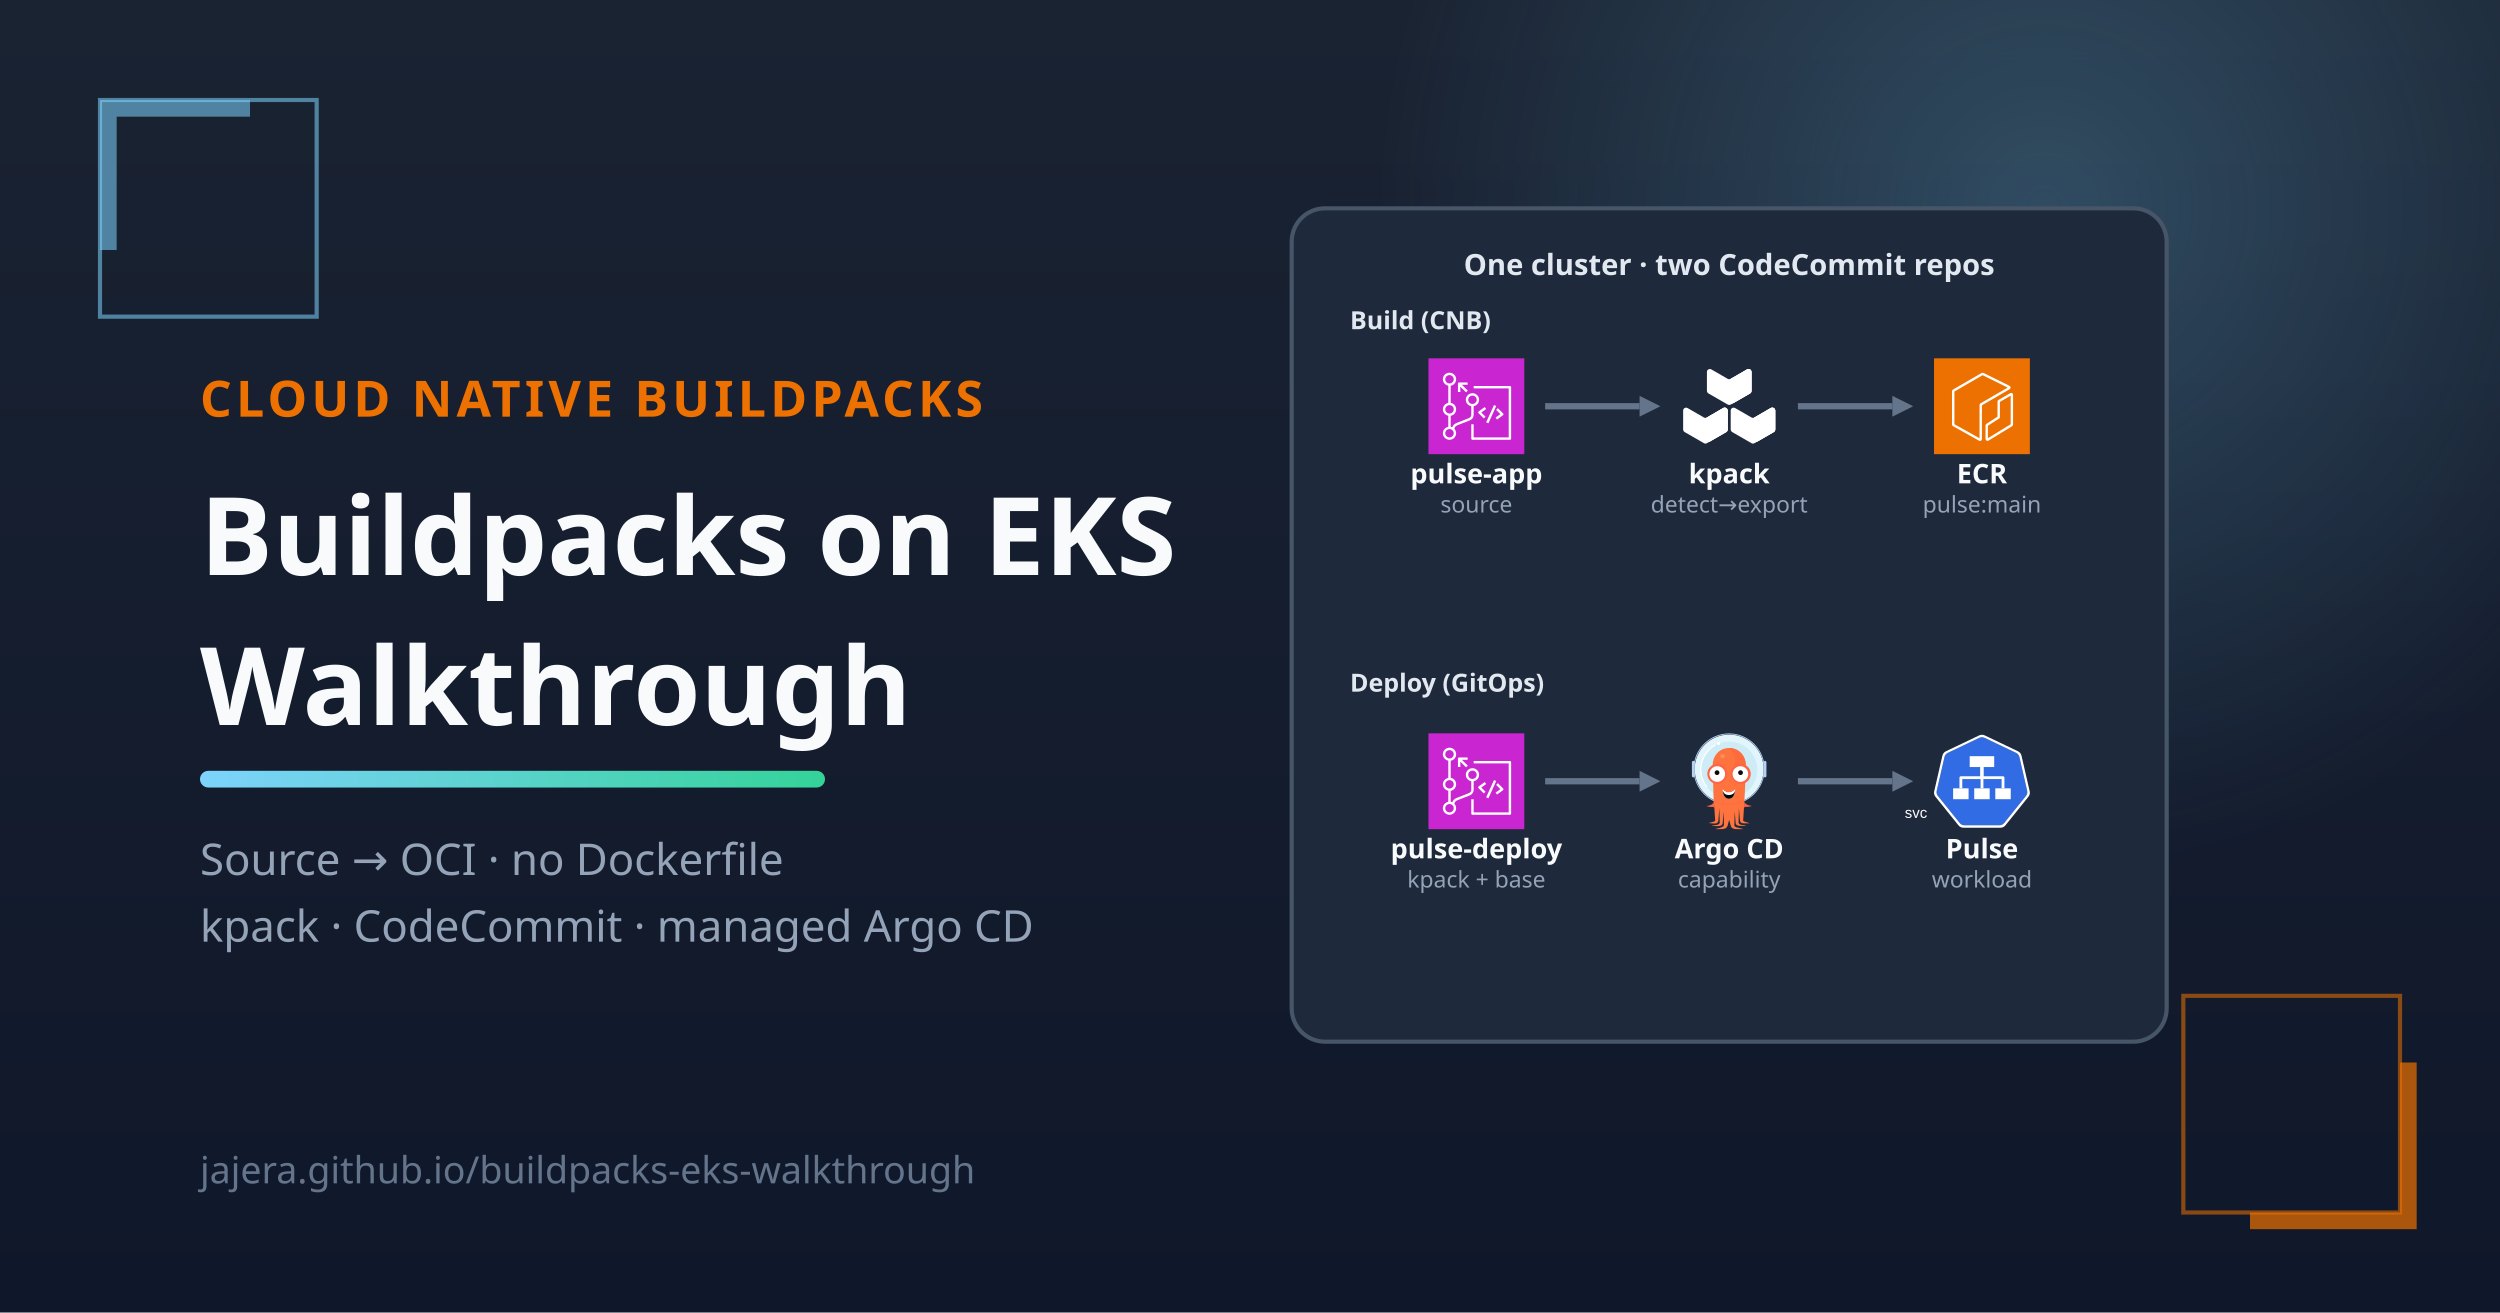
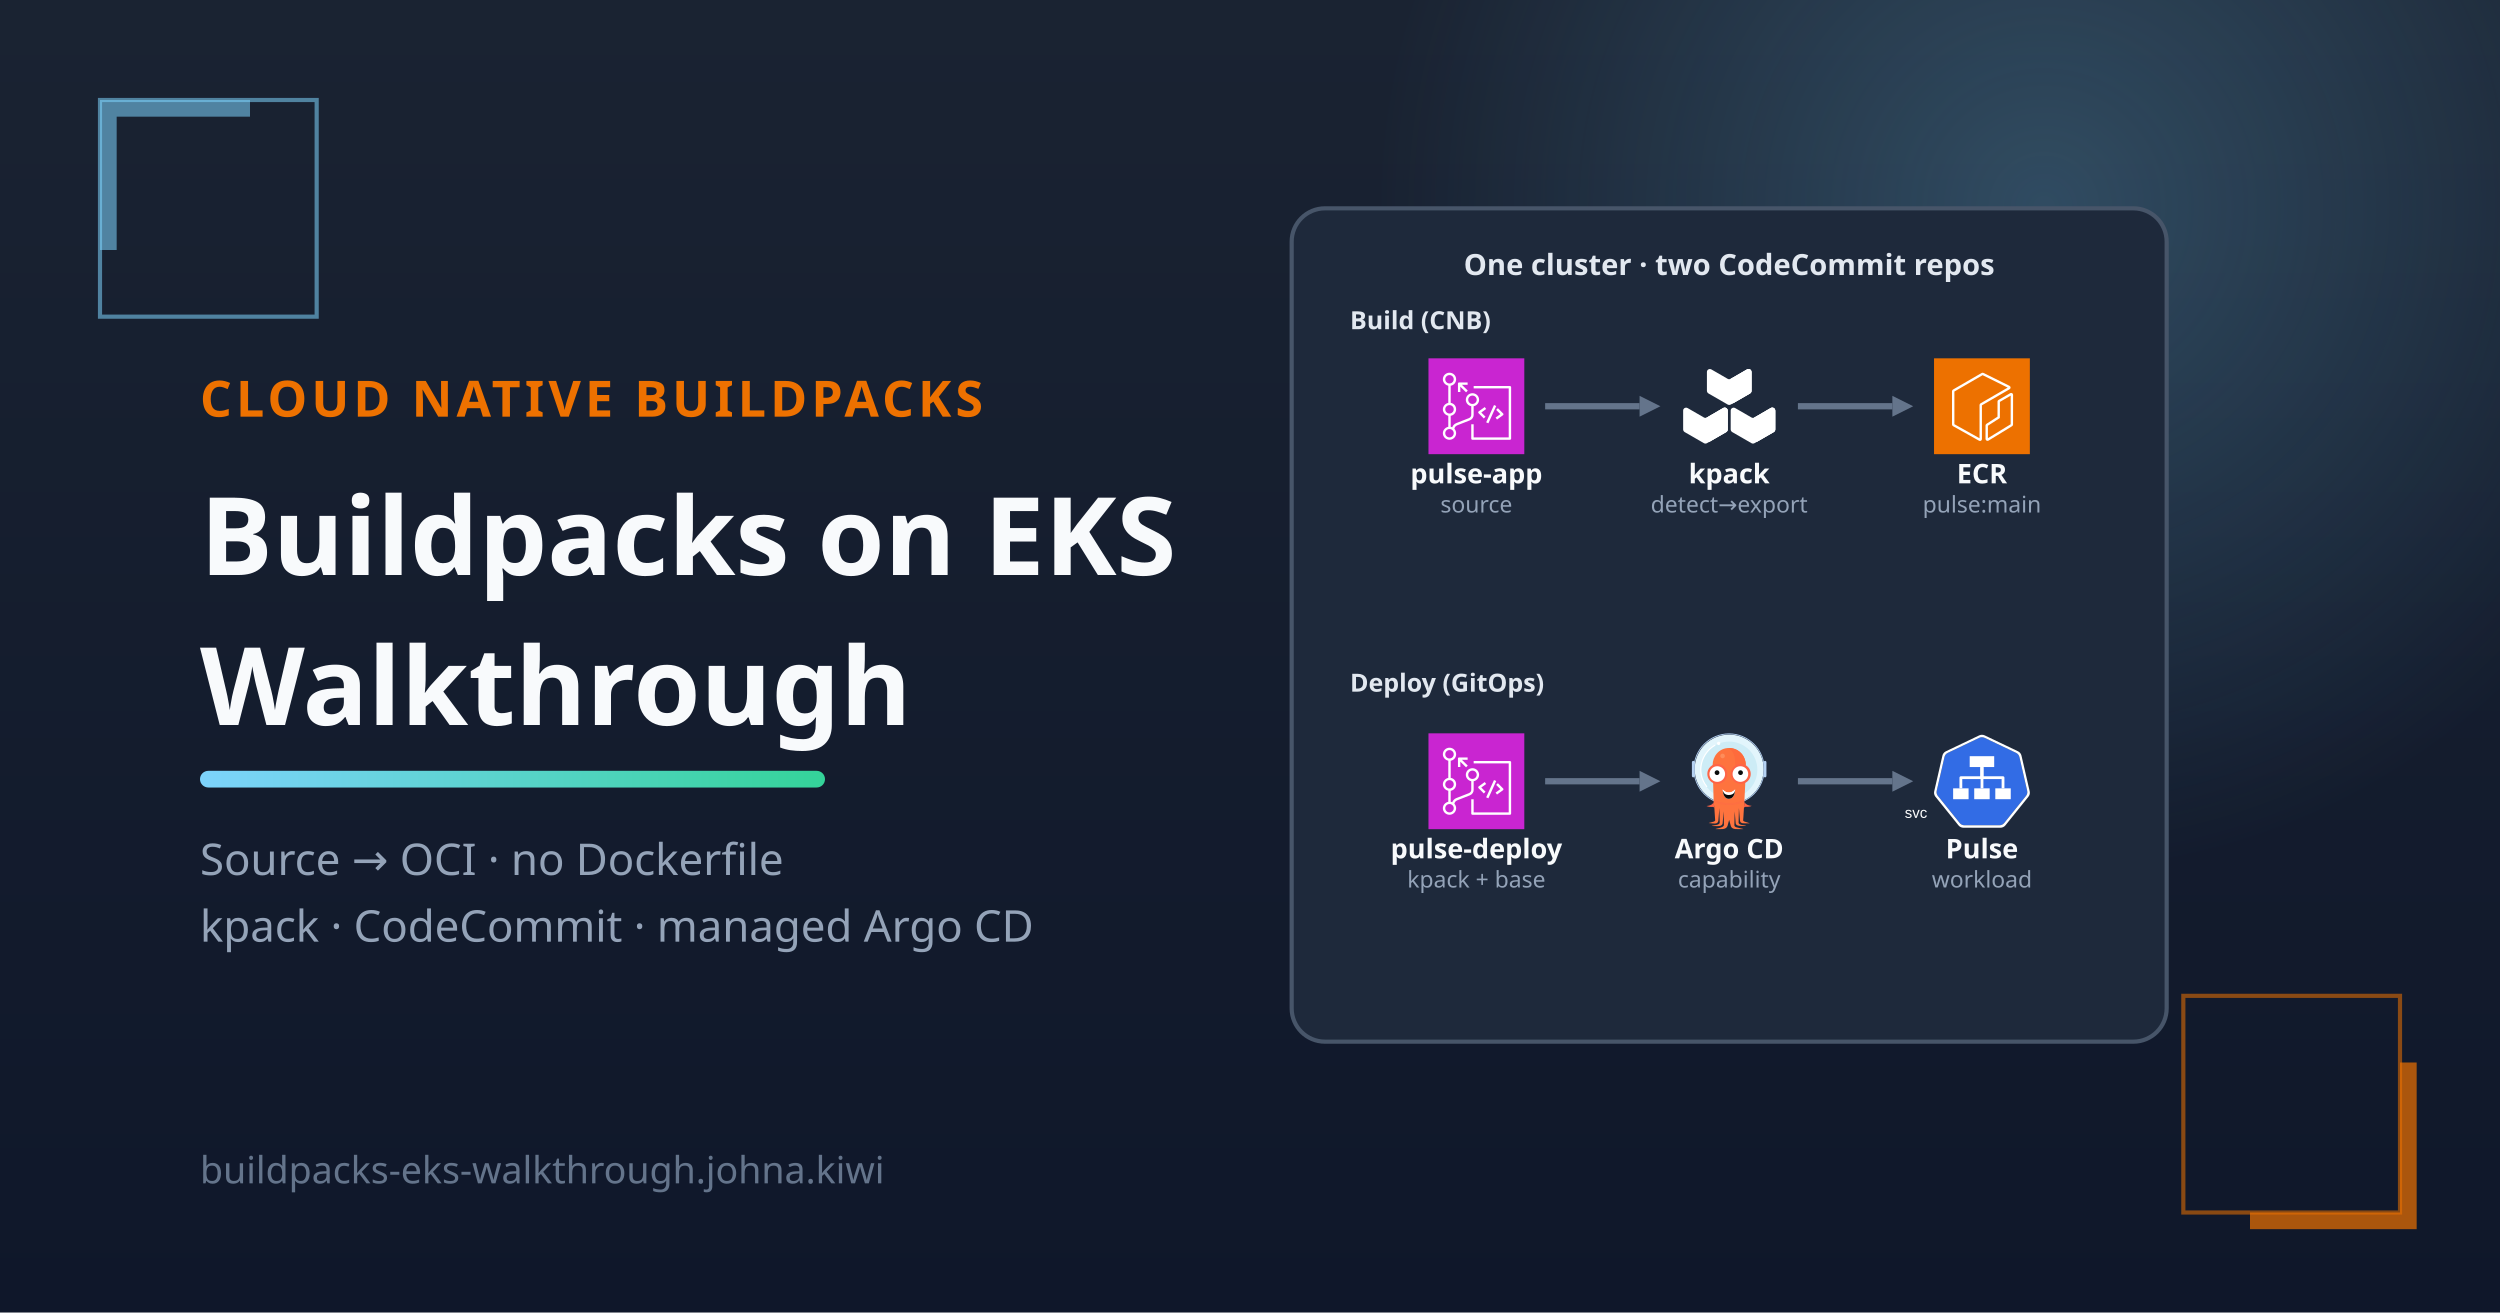
<svg xmlns="http://www.w3.org/2000/svg" width="1200" height="630" viewBox="0 0 1200 630" fill="none">
  <defs>
    <linearGradient id="bg" x1="600" y1="0" x2="600" y2="630" gradientUnits="userSpaceOnUse">
      <stop stop-color="#1a2332" />
      <stop offset="1" stop-color="#0f172a" />
    </linearGradient>
    <linearGradient id="accent" x1="96" y1="370" x2="396" y2="370" gradientUnits="userSpaceOnUse">
      <stop stop-color="#7dd3fc" />
      <stop offset="1" stop-color="#34d399" />
    </linearGradient>
    <radialGradient id="glow" cx="0" cy="0" r="1" gradientUnits="userSpaceOnUse" gradientTransform="translate(980 100) rotate(90) scale(320)">
      <stop stop-color="#7dd3fc" stop-opacity="0.24" />
      <stop offset="1" stop-color="#7dd3fc" stop-opacity="0" />
    </radialGradient>
  </defs>
  <rect width="1200" height="630" fill="url(#bg)" />
  <rect width="1200" height="630" fill="url(#glow)" />
  <path d="M48 48h72v8H56v64H48V48z" fill="#7dd3fc" fill-opacity="0.55" />
  <path d="M1080 582h72v-72h8v80h-80z" fill="#ED7100" fill-opacity="0.7" />
  <rect x="48" y="48" width="104" height="104" stroke="#7dd3fc" stroke-width="2" fill="none" opacity="0.55" />
  <rect x="1048" y="478" width="104" height="104" stroke="#ED7100" stroke-width="2" fill="none" opacity="0.55" />
  <text x="96" y="200" fill="#ED7100" font-family="sans-serif" font-size="24" font-weight="700" letter-spacing="2">CLOUD NATIVE BUILDPACKS</text>
  <text x="96" y="276" fill="#f8fafc" font-family="sans-serif" font-size="52" font-weight="700">Buildpacks on EKS</text>
  <text x="96" y="348" fill="#f8fafc" font-family="sans-serif" font-size="52" font-weight="700">Walkthrough</text>
  <rect x="96" y="370" width="300" height="8" rx="4" fill="url(#accent)" />
  <text x="96" y="420" fill="#94a3b8" font-family="sans-serif" font-size="21" font-weight="500">Source → OCI · no Dockerfile</text>
  <text x="96" y="452" fill="#94a3b8" font-family="sans-serif" font-size="21" font-weight="500">kpack · CodeCommit · managed Argo CD</text>
-   <text x="96" y="568" fill="#64748b" font-family="sans-serif" font-size="18">jajera.github.io/buildpacks-eks-walkthrough</text>
+   <text x="96" y="568" fill="#64748b" font-family="sans-serif" font-size="18">buildpacks-eks-walkthrough.johna.kiwi</text>
  <g transform="translate(620 100)">
    <rect x="0" y="0" width="420" height="400" rx="16" fill="#1e293b" stroke="#475569" stroke-width="2" />
    <text x="210" y="32" text-anchor="middle" fill="#e2e8f0" font-family="sans-serif" font-size="14" font-weight="600">One cluster · two CodeCommit repos</text>
    <text x="28" y="58" fill="#e2e8f0" font-family="sans-serif" font-size="12" font-weight="600">Build (CNB)</text>
    <g transform="translate(65.66667 72) scale(0.575)">
      <g id="og-codecommit-dark-0-Icon-Architecture/64/Arch_AWS-CodeCommit_64" stroke="none" stroke-width="1" fill="none" fill-rule="evenodd">
        <g id="og-codecommit-dark-0-Icon-Architecture-BG/64/Developer-Tools" fill="#C925D1">
          <rect id="og-codecommit-dark-0-Rectangle" x="0" y="0" width="80" height="80" />
        </g>
        <path d="M26.628,28.105 L24.611,28.105 L24.611,21.123 C24.611,20.565 24.971,20.133 25.537,20.133 L32.681,20.126 L32.681,22.12 L27.95,22.12 L32.812,26.939 L31.367,28.373 L26.561,23.645 L26.628,28.105 Z M54.699,38.972 L56.567,39.799 L50.026,54.245 L48.158,53.418 L54.699,38.972 Z M56.009,49.465 L60.012,46.575 L56.486,43.04 L57.944,41.618 L62.303,45.991 C62.512,46.2 62.619,46.489 62.594,46.783 C62.571,47.076 62.418,47.345 62.177,47.518 L57.215,51.098 L56.009,49.465 Z M46.966,40.663 L48.171,42.296 L44.11,45.228 L47.648,48.764 L46.194,50.188 L41.82,45.815 C41.61,45.606 41.502,45.317 41.527,45.023 C41.55,44.729 41.702,44.461 41.944,44.287 L46.966,40.663 Z M69,24.13 L69,66.988 C69,67.547 68.542,68 67.976,68 L36.717,68 C36.444,68 36.185,67.893 35.993,67.703 C35.802,67.513 35.708,67.271 35.708,67.003 L35.708,55.034 L37.726,55.034 L37.726,66.005 L66.982,66.005 L66.982,25.113 L37.726,25.113 L37.726,23.118 L67.976,23.118 C68.542,23.118 69,23.571 69,24.13 L69,24.13 Z M33.182,34.588 C33.182,32.661 34.767,31.093 36.717,31.093 C38.667,31.093 40.252,32.661 40.252,34.588 C40.252,36.515 38.667,38.083 36.717,38.083 C34.767,38.083 33.182,36.515 33.182,34.588 L33.182,34.588 Z M17.549,66.009 C15.599,66.009 14.014,64.441 14.014,62.514 C14.014,60.587 15.599,59.02 17.549,59.02 C19.499,59.02 21.084,60.587 21.084,62.514 C21.084,64.441 19.499,66.009 17.549,66.009 L17.549,66.009 Z M14.014,42.567 C14.014,40.64 15.599,39.072 17.549,39.072 C19.531,39.072 21.084,40.607 21.084,42.567 C21.084,44.494 19.499,46.062 17.549,46.062 C15.599,46.062 14.014,44.494 14.014,42.567 L14.014,42.567 Z M14.018,17.486 C14.018,15.561 15.602,13.995 17.549,13.995 C19.496,13.995 21.08,15.561 21.08,17.486 C21.08,19.41 19.496,20.976 17.549,20.976 C15.602,20.976 14.018,19.41 14.018,17.486 L14.018,17.486 Z M37.726,47.248 L37.726,39.972 C40.295,39.495 42.261,37.264 42.261,34.588 C42.261,31.566 39.774,29.106 36.717,29.106 C33.66,29.106 31.172,31.566 31.172,34.588 C31.172,37.264 33.138,39.495 35.708,39.972 L35.708,47.248 C35.708,48.411 34.922,49.466 33.728,49.934 L23.277,54.035 C21.604,54.691 20.374,55.982 19.843,57.53 C19.41,57.335 19.042,57.194 18.558,57.114 L18.558,47.968 C21.181,47.535 23.093,45.281 23.093,42.567 C23.093,39.803 21.215,37.595 18.558,37.174 L18.558,22.889 C21.184,22.458 23.097,20.201 23.097,17.486 C23.097,14.461 20.609,12 17.549,12 C14.489,12 12,14.461 12,17.486 C12,20.126 14.022,22.336 16.54,22.855 L16.54,37.202 C14.025,37.72 12.004,39.929 12.004,42.567 C12.004,45.205 14.025,47.413 16.54,47.932 L16.54,57.149 C14.025,57.668 12.004,59.876 12.004,62.514 C12.004,65.536 14.492,67.996 17.549,67.996 C20.605,67.996 23.093,65.536 23.093,62.514 C23.093,61.091 22.536,59.797 21.635,58.821 C21.802,57.55 22.701,56.437 24.032,55.916 L34.482,51.815 C36.462,51.039 37.726,49.246 37.726,47.248 L37.726,47.248 Z" id="og-codecommit-dark-0-AWS-CodeCommit_Icon_64_Squid" fill="#FFFFFF" />
      </g>
    </g>
    <text x="88.667" y="132" text-anchor="middle" fill="#f8fafc" font-family="sans-serif" font-size="13" font-weight="600">pulse-app</text>
    <text x="88.667" y="146" text-anchor="middle" fill="#94a3b8" font-family="sans-serif" font-size="11">source</text>
    <line x1="121.667" y1="95" x2="167" y2="95" stroke="#64748b" stroke-width="3" />
    <polygon points="167,90 177,95 167,100" fill="#64748b" />
    <g transform="translate(187.0853 72.44497) scale(0.1065802)">
      <defs>
        <clipPath id="og-buildpacks-dark-1-clip-path">
          <path d="M322.25 273.623v84.987a13.423 13.423 0 0 0 13.383 13.383 15.23 15.23 0 0 0 6.692-1.673l73.61-42.493a13.495 13.495 0 0 0 6.692-11.71V231.13a13.423 13.423 0 0 0-13.384-13.383 15.23 15.23 0 0 0-6.692 1.673l-73.61 42.827a13.363 13.363 0 0 0-6.692 11.376z" class="og-buildpacks-dark-1-cls-1" />
        </clipPath>
        <clipPath id="og-buildpacks-dark-1-clip-path-2">
          <path d="M295.482 45.767l-73.61 42.493a13.495 13.495 0 0 0-6.692 11.71v84.987a13.423 13.423 0 0 0 13.384 13.383 15.23 15.23 0 0 0 6.691-1.673l73.61-42.493a13.495 13.495 0 0 0 6.692-11.71V57.143a13.423 13.423 0 0 0-13.383-13.384 12.064 12.064 0 0 0-6.692 2.008z" class="og-buildpacks-dark-1-cls-1" />
        </clipPath>
        <clipPath id="og-buildpacks-dark-1-clip-path-3">
          <path d="M108.11 273.623v84.987a13.423 13.423 0 0 0 13.384 13.383 15.23 15.23 0 0 0 6.692-1.673l73.61-42.493a13.495 13.495 0 0 0 6.692-11.71V231.13a13.423 13.423 0 0 0-13.383-13.383 15.23 15.23 0 0 0-6.692 1.673l-73.61 42.827a13.363 13.363 0 0 0-6.692 11.376z" class="og-buildpacks-dark-1-cls-1" />
        </clipPath>
        <style>.og-buildpacks-dark-1-cls-1{fill:#fff}</style>
      </defs>
      <path d="M315.557 262.247l-73.61-42.493a13.519 13.519 0 0 0-18.402 4.684 15.23 15.23 0 0 0-1.673 6.692v84.986a14.368 14.368 0 0 0 6.692 11.711l86.993 50.189a13.625 13.625 0 0 0 13.384 0l86.994-50.189a13.495 13.495 0 0 0 6.691-11.71V231.13a13.423 13.423 0 0 0-13.383-13.383 15.23 15.23 0 0 0-6.692 1.673l-73.61 42.827a13.625 13.625 0 0 1-13.384 0z" class="og-buildpacks-dark-1-cls-1" />
      <path d="M322.25 273.623v84.987a13.423 13.423 0 0 0 13.383 13.383 15.23 15.23 0 0 0 6.692-1.673l73.61-42.493a13.495 13.495 0 0 0 6.692-11.71V231.13a13.423 13.423 0 0 0-13.384-13.383 15.23 15.23 0 0 0-6.692 1.673l-73.61 42.827a13.363 13.363 0 0 0-6.692 11.376z" class="og-buildpacks-dark-1-cls-1" />
      <g clip-path="url(#og-buildpacks-dark-1-clip-path)">
        <rect width="100.377" x="322.249" y="217.747" class="og-buildpacks-dark-1-cls-1" />
        <path d="M322.249 217.747h100.377v2.706H322.249zm0 2.706h100.377v2.706H322.249zm0 2.706h100.377v2.706H322.249zm0 2.706h100.377v2.706H322.249zm0 2.706h100.377v2.706H322.249zm0 2.706h100.377v2.706H322.249zm0 2.706h100.377v2.706H322.249zm0 2.706h100.377v2.706H322.249zm0 2.706h100.377v2.706H322.249zm0 2.706h100.377v2.706H322.249zm0 2.706h100.377v2.706H322.249zm0 2.707h100.377v2.706H322.249zm0 2.706h100.377v2.706H322.249zm0 2.706h100.377v2.706H322.249zm0 2.706h100.377v2.706H322.249zm0 2.706h100.377v2.706H322.249zm0 2.706h100.377v2.706H322.249zm0 2.706h100.377v2.706H322.249zm0 2.706h100.377v2.706H322.249zm0 2.706h100.377v2.706H322.249zm0 2.706h100.377v2.706H322.249zm0 2.706h100.377v2.706H322.249zm0 2.706h100.377v2.706H322.249zm0 2.706h100.377v2.706H322.249zm0 2.707h100.377v2.706H322.249zm0 2.706h100.377v2.706H322.249zm0 2.706h100.377v2.706H322.249z" class="og-buildpacks-dark-1-cls-1" />
        <path d="M322.249 290.811h100.377v2.706H322.249zm0 2.706h100.377v2.706H322.249zm0 2.706h100.377v2.706H322.249z" class="og-buildpacks-dark-1-cls-1" />
        <path d="M322.249 298.929h100.377v2.706H322.249zm0 2.706h100.377v2.706H322.249zm0 2.706h100.377v2.706H322.249zm0 2.706h100.377v2.706H322.249z" class="og-buildpacks-dark-1-cls-1" />
        <path d="M322.249 309.753h100.377v2.706H322.249zm0 2.706h100.377v2.706H322.249zm0 2.707h100.377v2.706H322.249zm0 2.706h100.377v2.706H322.249z" class="og-buildpacks-dark-1-cls-1" />
        <path d="M322.249 320.578h100.377v2.706H322.249zm0 2.706h100.377v2.706H322.249zm0 2.706h100.377v2.706H322.249zm0 2.706h100.377v2.706H322.249z" class="og-buildpacks-dark-1-cls-1" />
        <path d="M322.249 331.402h100.377v2.706H322.249zm0 2.706h100.377v2.706H322.249zm0 2.706h100.377v2.706H322.249z" class="og-buildpacks-dark-1-cls-1" />
        <path d="M322.249 339.52h100.377v2.706H322.249zm0 2.706h100.377v2.706H322.249zm0 2.706h100.377v2.706H322.249z" class="og-buildpacks-dark-1-cls-1" />
        <path d="M322.249 347.638h100.377v2.706H322.249zm0 2.707h100.377v2.706H322.249zm0 2.706h100.377v2.706H322.249zm0 2.706h100.377v2.706H322.249zm0 2.706h100.377v2.706H322.249z" class="og-buildpacks-dark-1-cls-1" />
        <path d="M322.249 361.169h100.377v2.706H322.249zm0 2.706h100.377v2.706H322.249zm0 2.706h100.377v2.706H322.249z" class="og-buildpacks-dark-1-cls-1" />
        <path d="M322.249 369.287h100.377v2.706H322.249z" class="og-buildpacks-dark-1-cls-1" />
      </g>
      <path d="M295.482 45.767l-73.61 42.493a13.625 13.625 0 0 1-13.384 0l-73.61-42.493a13.519 13.519 0 0 0-18.402 4.684 15.23 15.23 0 0 0-1.673 6.692v84.986a14.368 14.368 0 0 0 6.691 11.71l86.994 50.19a13.625 13.625 0 0 0 13.384 0l86.993-50.19a13.495 13.495 0 0 0 6.692-11.71V57.143a13.423 13.423 0 0 0-13.383-13.384 12.064 12.064 0 0 0-6.692 2.008z" class="og-buildpacks-dark-1-cls-1" />
      <path d="M295.482 45.767l-73.61 42.493a13.495 13.495 0 0 0-6.692 11.71v84.987a13.423 13.423 0 0 0 13.384 13.383 15.23 15.23 0 0 0 6.691-1.673l73.61-42.493a13.495 13.495 0 0 0 6.692-11.71V57.143a13.423 13.423 0 0 0-13.383-13.384 12.064 12.064 0 0 0-6.692 2.008z" class="og-buildpacks-dark-1-cls-1" />
      <g clip-path="url(#og-buildpacks-dark-1-clip-path-2)">
        <rect width="100.377" x="215.18" y="43.759" class="og-buildpacks-dark-1-cls-1" />
        <path d="M215.18 43.759h100.377v2.708H215.18zm0 2.709h100.377v2.708H215.18zm0 2.708h100.377v2.708H215.18zm0 2.708h100.377v2.708H215.18zm0 2.709h100.377v2.708H215.18zm0 2.708h100.377v2.708H215.18zm0 2.708h100.377v2.708H215.18zm0 2.709h100.377v2.708H215.18zm0 2.708h100.377v2.708H215.18zm0 2.708h100.377v2.708H215.18zm0 2.709h100.377v2.708H215.18zm0 2.708h100.377v2.708H215.18zm0 2.708h100.377v2.708H215.18zm0 2.709h100.377v2.708H215.18zm0 2.708h100.377v2.708H215.18zm0 2.708h100.377v2.708H215.18zm0 2.709h100.377v2.708H215.18zm0 2.708h100.377v2.708H215.18zm0 2.708h100.377v2.708H215.18zm0 2.709h100.377v2.708H215.18zm0 2.708h100.377v2.708H215.18zm0 2.708h100.377v2.708H215.18zm0 2.709h100.377v2.708H215.18zm0 2.708h100.377v2.708H215.18zm0 2.709h100.377v2.708H215.18zm0 2.708h100.377v2.708H215.18zm0 2.708h100.377v2.708H215.18zm0 2.709h100.377v2.708H215.18zm0 2.708h100.377v2.708H215.18zm0 2.708h100.377v2.708H215.18zm0 2.709h100.377v2.708H215.18zm0 2.708h100.377v2.708H215.18z" class="og-buildpacks-dark-1-cls-1" />
        <path d="M215.18 130.426h100.377v2.708H215.18zm0 2.709h100.377v2.708H215.18zm0 2.708h100.377v2.708H215.18zm0 2.708h100.377v2.708H215.18zm0 2.709h100.377v2.708H215.18zm0 2.708h100.377v2.708H215.18zm0 2.708h100.377v2.708H215.18zm0 2.709h100.377v2.708H215.18zm0 2.708h100.377v2.708H215.18zm0 2.708h100.377v2.708H215.18zm0 2.709h100.377v2.708H215.18zm0 2.708h100.377v2.708H215.18zm0 2.708h100.377v2.708H215.18zm0 2.709h100.377v2.708H215.18zm0 2.708h100.377v2.708H215.18zm0 2.708h100.377v2.708H215.18zm0 2.709h100.377v2.708H215.18zm0 2.708h100.377v2.708H215.18zm0 2.709h100.377v2.708H215.18zm0 2.708h100.377v2.708H215.18zm0 2.708h100.377v2.708H215.18zm0 2.709h100.377v2.708H215.18zm0 2.708h100.377v2.708H215.18zm0 2.708h100.377v2.708H215.18zm0 2.709h100.377v2.708H215.18zm0 2.708h100.377v.205H215.18z" class="og-buildpacks-dark-1-cls-1" />
      </g>
      <path d="M101.419 262.247l-73.61-42.493a13.519 13.519 0 0 0-18.403 4.684 15.23 15.23 0 0 0-1.673 6.692v84.986a14.368 14.368 0 0 0 6.692 11.711l86.994 50.189a13.625 13.625 0 0 0 13.384 0l86.993-50.189a13.495 13.495 0 0 0 6.692-11.71V231.13a13.423 13.423 0 0 0-13.383-13.383 15.23 15.23 0 0 0-6.692 1.673l-73.61 42.827a13.625 13.625 0 0 1-13.384 0z" class="og-buildpacks-dark-1-cls-1" />
      <path d="M108.11 273.623v84.987a13.423 13.423 0 0 0 13.384 13.383 15.23 15.23 0 0 0 6.692-1.673l73.61-42.493a13.495 13.495 0 0 0 6.692-11.71V231.13a13.423 13.423 0 0 0-13.383-13.383 15.23 15.23 0 0 0-6.692 1.673l-73.61 42.827a13.363 13.363 0 0 0-6.692 11.376z" class="og-buildpacks-dark-1-cls-1" />
      <g clip-path="url(#og-buildpacks-dark-1-clip-path-3)">
        <rect width="100.377" x="108.111" y="217.747" class="og-buildpacks-dark-1-cls-1" />
        <path d="M108.111 217.747h100.377v2.706H108.111zm0 2.706h100.377v2.706H108.111zm0 2.706h100.377v2.706H108.111zm0 2.706h100.377v2.706H108.111zm0 2.706h100.377v2.706H108.111zm0 2.706h100.377v2.706H108.111zm0 2.706h100.377v2.706H108.111zm0 2.706h100.377v2.706H108.111zm0 2.706h100.377v2.706H108.111zm0 2.706h100.377v2.706H108.111zm0 2.706h100.377v2.706H108.111zm0 2.707h100.377v2.706H108.111zm0 2.706h100.377v2.706H108.111zm0 2.706h100.377v2.706H108.111zm0 2.706h100.377v2.706H108.111zm0 2.706h100.377v2.706H108.111zm0 2.706h100.377v2.706H108.111zm0 2.706h100.377v2.706H108.111zm0 2.706h100.377v2.706H108.111zm0 2.706h100.377v2.706H108.111zm0 2.706h100.377v2.706H108.111zm0 2.706h100.377v2.706H108.111zm0 2.706h100.377v2.706H108.111zm0 2.706h100.377v2.706H108.111zm0 2.707h100.377v2.706H108.111zm0 2.706h100.377v2.706H108.111zm0 2.706h100.377v2.706H108.111z" class="og-buildpacks-dark-1-cls-1" />
        <path d="M108.111 290.811h100.377v2.706H108.111zm0 2.706h100.377v2.706H108.111zm0 2.706h100.377v2.706H108.111z" class="og-buildpacks-dark-1-cls-1" />
        <path d="M108.111 298.929h100.377v2.706H108.111zm0 2.706h100.377v2.706H108.111zm0 2.706h100.377v2.706H108.111zm0 2.706h100.377v2.706H108.111z" class="og-buildpacks-dark-1-cls-1" />
        <path d="M108.111 309.753h100.377v2.706H108.111zm0 2.706h100.377v2.706H108.111zm0 2.707h100.377v2.706H108.111zm0 2.706h100.377v2.706H108.111z" class="og-buildpacks-dark-1-cls-1" />
        <path d="M108.111 320.578h100.377v2.706H108.111zm0 2.706h100.377v2.706H108.111zm0 2.706h100.377v2.706H108.111zm0 2.706h100.377v2.706H108.111z" class="og-buildpacks-dark-1-cls-1" />
        <path d="M108.111 331.402h100.377v2.706H108.111zm0 2.706h100.377v2.706H108.111zm0 2.706h100.377v2.706H108.111z" class="og-buildpacks-dark-1-cls-1" />
        <path d="M108.111 339.52h100.377v2.706H108.111zm0 2.706h100.377v2.706H108.111zm0 2.706h100.377v2.706H108.111z" class="og-buildpacks-dark-1-cls-1" />
        <path d="M108.111 347.638h100.377v2.706H108.111zm0 2.707h100.377v2.706H108.111zm0 2.706h100.377v2.706H108.111zm0 2.706h100.377v2.706H108.111zm0 2.706h100.377v2.706H108.111z" class="og-buildpacks-dark-1-cls-1" />
        <path d="M108.111 361.169h100.377v2.706H108.111zm0 2.706h100.377v2.706H108.111zm0 2.706h100.377v2.706H108.111z" class="og-buildpacks-dark-1-cls-1" />
        <path d="M108.111 369.287h100.377v2.706H108.111z" class="og-buildpacks-dark-1-cls-1" />
      </g>
    </g>
    <text x="210" y="132" text-anchor="middle" fill="#f8fafc" font-family="sans-serif" font-size="13" font-weight="600">kpack</text>
    <text x="210" y="146" text-anchor="middle" fill="#94a3b8" font-family="sans-serif" font-size="11">detect→export</text>
    <line x1="243" y1="95" x2="288.333" y2="95" stroke="#64748b" stroke-width="3" />
    <polygon points="288.333,90 298.333,95 288.333,100" fill="#64748b" />
    <g transform="translate(308.3333 72) scale(0.575)">
      <g id="og-ecr-dark-2-Icon-Architecture/64/Arch_Amazon-Elastic-Container-Registry_64" stroke="none" stroke-width="1" fill="none" fill-rule="evenodd">
        <g id="og-ecr-dark-2-Icon-Architecture-BG/64/Compute" fill="#ED7100">
          <rect id="og-ecr-dark-2-Rectangle" x="0" y="0" width="80" height="80" />
        </g>
        <path d="M38.788,37.578 C38.293,37.866 37.986,38.4 37.986,38.974 L37.986,66.72 L16.999,54.984 L16.999,27.708 L40.557,14.059 L61.485,24.428 L38.788,37.578 Z M63.92,24.402 C63.92,23.828 63.613,23.292 63.06,22.975 L41.346,12.215 C40.851,11.929 40.235,11.928 39.74,12.216 L15.802,26.084 C15.308,26.372 15,26.906 15,27.48 L15,55.216 C15,55.789 15.308,56.324 15.817,56.62 L37.574,68.785 C37.822,68.929 38.101,69 38.378,69 C38.655,69 38.934,68.929 39.181,68.785 C39.677,68.499 39.984,67.964 39.984,67.389 L39.984,39.201 L63.118,25.798 C63.613,25.511 63.92,24.977 63.92,24.402 L63.92,24.402 Z M63.969,55.047 L44.981,66.661 L44.981,56.262 L54.882,49.873 L54.95,49.424 C54.968,49.307 54.975,49.307 54.975,48.766 L55.006,36.36 L64,31.148 L63.969,55.047 Z M65.197,29.072 C64.7,28.782 64.084,28.783 63.589,29.072 L54.014,34.618 C53.714,34.782 53.008,35.166 53.008,35.958 L52.976,48.717 L43.851,54.606 C43.306,54.931 42.982,55.445 42.982,55.989 L42.982,67.308 C42.982,67.875 43.287,68.391 43.798,68.687 C44.065,68.841 44.362,68.919 44.657,68.919 C44.948,68.919 45.239,68.845 45.502,68.692 L65.168,56.664 C65.662,56.376 65.968,55.842 65.968,55.271 L66,30.466 C66,29.893 65.692,29.358 65.197,29.072 L65.197,29.072 Z" id="og-ecr-dark-2-Amazon-Elastic-Container-Registry_Icon_64_Squid" fill="#FFFFFF" />
      </g>
    </g>
    <text x="331.333" y="132" text-anchor="middle" fill="#f8fafc" font-family="sans-serif" font-size="13" font-weight="600">ECR</text>
    <text x="331.333" y="146" text-anchor="middle" fill="#94a3b8" font-family="sans-serif" font-size="11">pulse:main</text>
    <text x="28" y="232" fill="#e2e8f0" font-family="sans-serif" font-size="12" font-weight="600">Deploy (GitOps)</text>
    <g transform="translate(65.66667 252) scale(0.575)">
      <g id="og-codecommit-dark-3-Icon-Architecture/64/Arch_AWS-CodeCommit_64" stroke="none" stroke-width="1" fill="none" fill-rule="evenodd">
        <g id="og-codecommit-dark-3-Icon-Architecture-BG/64/Developer-Tools" fill="#C925D1">
          <rect id="og-codecommit-dark-3-Rectangle" x="0" y="0" width="80" height="80" />
        </g>
        <path d="M26.628,28.105 L24.611,28.105 L24.611,21.123 C24.611,20.565 24.971,20.133 25.537,20.133 L32.681,20.126 L32.681,22.12 L27.95,22.12 L32.812,26.939 L31.367,28.373 L26.561,23.645 L26.628,28.105 Z M54.699,38.972 L56.567,39.799 L50.026,54.245 L48.158,53.418 L54.699,38.972 Z M56.009,49.465 L60.012,46.575 L56.486,43.04 L57.944,41.618 L62.303,45.991 C62.512,46.2 62.619,46.489 62.594,46.783 C62.571,47.076 62.418,47.345 62.177,47.518 L57.215,51.098 L56.009,49.465 Z M46.966,40.663 L48.171,42.296 L44.11,45.228 L47.648,48.764 L46.194,50.188 L41.82,45.815 C41.61,45.606 41.502,45.317 41.527,45.023 C41.55,44.729 41.702,44.461 41.944,44.287 L46.966,40.663 Z M69,24.13 L69,66.988 C69,67.547 68.542,68 67.976,68 L36.717,68 C36.444,68 36.185,67.893 35.993,67.703 C35.802,67.513 35.708,67.271 35.708,67.003 L35.708,55.034 L37.726,55.034 L37.726,66.005 L66.982,66.005 L66.982,25.113 L37.726,25.113 L37.726,23.118 L67.976,23.118 C68.542,23.118 69,23.571 69,24.13 L69,24.13 Z M33.182,34.588 C33.182,32.661 34.767,31.093 36.717,31.093 C38.667,31.093 40.252,32.661 40.252,34.588 C40.252,36.515 38.667,38.083 36.717,38.083 C34.767,38.083 33.182,36.515 33.182,34.588 L33.182,34.588 Z M17.549,66.009 C15.599,66.009 14.014,64.441 14.014,62.514 C14.014,60.587 15.599,59.02 17.549,59.02 C19.499,59.02 21.084,60.587 21.084,62.514 C21.084,64.441 19.499,66.009 17.549,66.009 L17.549,66.009 Z M14.014,42.567 C14.014,40.64 15.599,39.072 17.549,39.072 C19.531,39.072 21.084,40.607 21.084,42.567 C21.084,44.494 19.499,46.062 17.549,46.062 C15.599,46.062 14.014,44.494 14.014,42.567 L14.014,42.567 Z M14.018,17.486 C14.018,15.561 15.602,13.995 17.549,13.995 C19.496,13.995 21.08,15.561 21.08,17.486 C21.08,19.41 19.496,20.976 17.549,20.976 C15.602,20.976 14.018,19.41 14.018,17.486 L14.018,17.486 Z M37.726,47.248 L37.726,39.972 C40.295,39.495 42.261,37.264 42.261,34.588 C42.261,31.566 39.774,29.106 36.717,29.106 C33.66,29.106 31.172,31.566 31.172,34.588 C31.172,37.264 33.138,39.495 35.708,39.972 L35.708,47.248 C35.708,48.411 34.922,49.466 33.728,49.934 L23.277,54.035 C21.604,54.691 20.374,55.982 19.843,57.53 C19.41,57.335 19.042,57.194 18.558,57.114 L18.558,47.968 C21.181,47.535 23.093,45.281 23.093,42.567 C23.093,39.803 21.215,37.595 18.558,37.174 L18.558,22.889 C21.184,22.458 23.097,20.201 23.097,17.486 C23.097,14.461 20.609,12 17.549,12 C14.489,12 12,14.461 12,17.486 C12,20.126 14.022,22.336 16.54,22.855 L16.54,37.202 C14.025,37.72 12.004,39.929 12.004,42.567 C12.004,45.205 14.025,47.413 16.54,47.932 L16.54,57.149 C14.025,57.668 12.004,59.876 12.004,62.514 C12.004,65.536 14.492,67.996 17.549,67.996 C20.605,67.996 23.093,65.536 23.093,62.514 C23.093,61.091 22.536,59.797 21.635,58.821 C21.802,57.55 22.701,56.437 24.032,55.916 L34.482,51.815 C36.462,51.039 37.726,49.246 37.726,47.248 L37.726,47.248 Z" id="og-codecommit-dark-3-AWS-CodeCommit_Icon_64_Squid" fill="#FFFFFF" />
      </g>
    </g>
    <text x="88.667" y="312" text-anchor="middle" fill="#f8fafc" font-family="sans-serif" font-size="13" font-weight="600">pulse-deploy</text>
    <text x="88.667" y="326" text-anchor="middle" fill="#94a3b8" font-family="sans-serif" font-size="11">kpack + base</text>
    <line x1="121.667" y1="275" x2="167" y2="275" stroke="#64748b" stroke-width="3" />
    <polygon points="167,270 177,275 167,280" fill="#64748b" />
    <g transform="translate(192.1111 252) scale(0.06157965)">
      <path id="og-argo-dark-4-a" fill="#fff" d="M336.76 437.61c0 28.31-18.83 43.36-49.29 43.36-30.45 0-47.2-17.84-47.2-43.36 0 0 16.75 23.65 47.2 23.65 30.46 0 49.3-23.65 49.3-23.65Z" />
      <path fill="#E2F5FC" d="M290.5 547.98c148.47 0 268.84-120.45 268.84-269.04 0-148.58-120.37-269.03-268.84-269.03-148.47 0-268.84 120.45-268.84 269.03 0 148.59 120.37 269.04 268.84 269.04Z" />
      <path fill="#CDECF6" d="M290.5 504.04c121.36 0 219.74-98.45 219.74-219.9S411.86 64.24 290.5 64.24c-121.36 0-219.74 98.45-219.74 219.9s98.38 219.9 219.74 219.9Z" />
      <path fill="#fff" d="M208.31 91.51a12.98 12.98 0 1 0 0-25.96 12.98 12.98 0 0 0 0 25.96Zm-96.57 325.82a4.5 4.5 0 1 0 7.08-5.54c-87.8-112.21-37.15-257.65 62.5-314.74a4.5 4.5 0 0 0-4.47-7.8C73.23 148.6 20.03 300.12 111.74 417.33Z" />
      <path fill="#B5D2F3" d="M19.26 225.54a3.5 3.5 0 1 0-7 0h7Zm-7 105.38a3.5 3.5 0 1 0 7 0h-7Zm555.07-105.88a3.5 3.5 0 1 0-7 0h7Zm-7 105.38a3.5 3.5 0 1 0 7 0h-7ZM289.79 555.97c153.28 0 277.54-124.35 277.54-277.73h-7c0 149.52-121.13 270.73-270.54 270.73v7Zm277.54-277.73C567.33 124.84 443.07.5 289.79.5v7c149.41 0 270.54 121.21 270.54 270.74h7ZM289.79.5C136.51.5 12.26 124.85 12.26 278.24h7C19.26 128.7 140.38 7.5 289.79 7.5v-7ZM12.26 278.24c0 153.38 124.25 277.73 277.53 277.73v-7c-149.4 0-270.53-121.2-270.53-270.73h-7Zm0-52.7v105.38h7V225.54h-7Zm548.07-.5v105.38h7V225.04h-7Z" />
      <path fill="#B5D2F3" d="M21.66 225.73a10.84 10.84 0 1 0-21.66 0v106.43a10.84 10.84 0 1 0 21.66 0V225.73Zm559.34 0a10.84 10.84 0 1 0-21.66 0v106.43a10.84 10.84 0 1 0 21.66 0V225.73Z" />
      <path fill="#FE733E" d="M171.17 687.76c12.53-5.1 9.98-10.2 9.98-12.74l-6.1-92.55-5.37-46.3-8.12-289.07c0-68.6 50.73-132.72 127.3-132.72s130.76 61.71 130.88 132.77c-2.2 137.24-5.9 189.47-11.07 288.02-.63 13.47-2.38 33.86-2.96 46.32-2.88 61.66-6.14 91.87-6.14 93.53 0 2.55-2.54 7.64 9.98 12.74 12.52 5.1 41.46 11.71 41.46 13.33 0 1.6-48.89 0-48.89 0-28.02 0-28.02-20.98-28.02-26.07 0-5.1-7.64-92.6-7.64-92.6l-2.55 112.99c0 5.1 2.55 12.74 20.38 17.84 0 0 38.91 5.89 38.91 8.01 0 2.13-46.55 0-46.55 0-35.45 0-35.45-20.75-35.45-20.75l-7.64-92.6S331 700.5 331 713.24c0 9.99 1.73 17.63 29.54 22.73 13.43 3.73 40.54 8.35 40.54 10.2 0 1.85-61.86 0-61.86 0-33.11-2.55-36.24-25.5-36.24-25.5l-12.55-46.14-12.5 46.15s-5.09 22.94-38.2 25.49c0 0-56.17 1.85-56.17 0s22.5-5.99 36.81-10.2c19.36-5.69 29.55-12.74 29.55-22.73 0-12.74-2.55-105.35-2.55-105.35l-7.64 92.6s0 22.74-35.45 22.74c0 0-50.5.15-50.5-1.98 0-2.12 42.64-8 42.64-8 17.83-5.1 20.38-12.75 20.38-17.85l-2.55-113s-7.64 87.5-7.64 92.6c0 5.1 0 28.05-28.02 28.05 0 0-47.13-2.33-47.13-3.95 0-1.6 27.18-6.25 39.7-11.35Z" />
      <path fill="#FE6446" d="M169.68 536.16s-5.23 12.8-17.05 19.7c-11.81 6.9-25.51 9.14-38.4 10.84 0 0 17.72 8.87 39.39 6.9 13.58-1.1 19.28 2.36 21.42 8.87l-5.36-46.3Zm238.99-.99s7.63 12.8 19.45 19.7c11.82 6.9 25.51 9.15 38.4 10.85 0 0-17.72 8.87-39.38 6.9-13.58-1.1-19.29 2.35-21.43 8.87l2.96-46.32Z" />
      <path fill="#FE6446" d="m408.81 533 .99-16.02c-62.56 29.54-120.7 26.43-120.7 26.43s-58.49 2.45-119.92-26.57l.4 15.57s43.82 26.94 119.52 26.94c75.7 0 119.71-26.35 119.71-26.35Z" opacity=".3" />
      <path fill="#FEA777" d="M238.78 194.25a17.84 17.84 0 1 0-.01-35.67 17.84 17.84 0 0 0 .01 35.67Z" opacity=".5" />
      <path fill="#FE6B3C" d="M419.5 249.06s1.88-22.34-7.88-48.94c-26.77-73.01-92.56-87.71-128.02-85.64 0 0 50.28 23.76 52.61 99.8 1.06 33.72 1.06 34.78 1.06 34.78h82.23Z" />
      <use href="#og-argo-dark-4-a" />
      <use href="#og-argo-dark-4-a" />
      <path fill="#fff" d="M336.76 437.61c0 28.31-11.39 72.92-49.29 72.92s-47.2-47.4-47.2-72.92c0 0 0 43.36 47.2 43.36 51.62 0 49.3-43.36 49.3-43.36Z" />
      <path fill="#070909" d="M336.76 437.61c0 28.31-11.39 72.92-49.29 72.92s-47.2-47.4-47.2-72.92c0 0 0 43.36 47.2 43.36 51.62 0 49.3-43.36 49.3-43.36Z" />
      <path fill="#FE6446" d="M197.93 394.25a77.82 77.82 0 0 0 77.8-77.85c0-43-34.83-77.85-77.8-77.85a77.82 77.82 0 0 0-77.8 77.85c0 43 34.84 77.85 77.8 77.85Z" />
      <path fill="#fff" d="M197.73 378.32a60.94 60.94 0 0 0 60.92-60.96 60.94 60.94 0 0 0-60.92-60.97 60.94 60.94 0 0 0-60.92 60.97 60.94 60.94 0 0 0 60.92 60.96Z" />
      <path fill="#090B0B" d="M195.96 325.27a18.72 18.72 0 1 0-.01-37.44 18.72 18.72 0 0 0 .01 37.44Z" />
      <path fill="#FE6446" d="M381.1 394.25a77.82 77.82 0 0 0 77.79-77.85c0-43-34.83-77.85-77.8-77.85a77.82 77.82 0 0 0-77.79 77.85c0 43 34.83 77.85 77.8 77.85Z" />
      <path fill="#fff" d="M378 378.21a60.94 60.94 0 0 0 60.93-60.96A60.94 60.94 0 0 0 378 256.29a60.94 60.94 0 0 0-60.92 60.96A60.94 60.94 0 0 0 378 378.21Z" />
      <path fill="#090B0B" d="M379.13 325.27a18.72 18.72 0 1 0-.02-37.44 18.72 18.72 0 0 0 .01 37.44Z" />
    </g>
    <text x="210" y="312" text-anchor="middle" fill="#f8fafc" font-family="sans-serif" font-size="13" font-weight="600">Argo CD</text>
    <text x="210" y="326" text-anchor="middle" fill="#94a3b8" font-family="sans-serif" font-size="11">capability</text>
    <line x1="243" y1="275" x2="288.333" y2="275" stroke="#64748b" stroke-width="3" />
    <polygon points="288.333,270 298.333,275 288.333,280" fill="#64748b" />
    <g transform="translate(308.3333 252.6822) scale(2.550549)">
      <defs id="og-svc-5-defs13820" />
      <g id="og-svc-5-layer1" transform="translate(-0.9926264,-1.174181)">
        <g id="og-svc-5-g70" transform="matrix(1.014889,0,0,1.014889,16.90215,-2.698726)">
          <path id="og-svc-5-path3055" d="m -6.849,4.272 a 1.119,1.11 0 0 0 -0.429,0.109 l -5.852,2.796 a 1.119,1.11 0 0 0 -0.606,0.753 l -1.444,6.281 a 1.119,1.11 0 0 0 0.152,0.851 1.119,1.11 0 0 0 0.064,0.088 l 4.051,5.037 a 1.119,1.11 0 0 0 0.875,0.418 l 6.496,-0.002 a 1.119,1.11 0 0 0 0.875,-0.417 L 1.382,15.149 A 1.119,1.11 0 0 0 1.598,14.21 L 0.152,7.929 A 1.119,1.11 0 0 0 -0.453,7.176 L -6.307,4.381 A 1.119,1.11 0 0 0 -6.849,4.272 Z" style="fill:#326ce5;fill-opacity:1;stroke:none;stroke-width:0;stroke-miterlimit:4;stroke-dasharray:none;stroke-opacity:1" />
          <path id="og-svc-5-path3054-2-9" d="M -6.852,3.818 A 1.181,1.172 0 0 0 -7.304,3.933 l -6.179,2.951 a 1.181,1.172 0 0 0 -0.639,0.795 l -1.524,6.631 a 1.181,1.172 0 0 0 0.16,0.899 1.181,1.172 0 0 0 0.067,0.093 l 4.276,5.317 a 1.181,1.172 0 0 0 0.924,0.441 l 6.858,-0.002 a 1.181,1.172 0 0 0 0.924,-0.44 l 4.275,-5.318 a 1.181,1.172 0 0 0 0.228,-0.991 L 0.539,7.678 A 1.181,1.172 0 0 0 -0.1,6.883 L -6.279,3.932 A 1.181,1.172 0 0 0 -6.852,3.818 Z m 0.003,0.455 a 1.119,1.11 0 0 1 0.543,0.109 l 5.853,2.795 A 1.119,1.11 0 0 1 0.152,7.929 L 1.598,14.21 a 1.119,1.11 0 0 1 -0.216,0.939 l -4.049,5.037 a 1.119,1.11 0 0 1 -0.875,0.417 l -6.496,0.002 a 1.119,1.11 0 0 1 -0.875,-0.418 l -4.051,-5.037 a 1.119,1.11 0 0 1 -0.064,-0.088 1.119,1.11 0 0 1 -0.152,-0.851 l 1.444,-6.281 a 1.119,1.11 0 0 1 0.606,-0.753 l 5.852,-2.796 a 1.119,1.11 0 0 1 0.429,-0.109 z" style="color:#000000;font-style:normal;font-variant:normal;font-weight:normal;font-stretch:normal;font-size:medium;line-height:normal;font-family:Sans;-inkscape-font-specification:Sans;text-indent:0;text-align:start;text-decoration:none;text-decoration-line:none;letter-spacing:normal;word-spacing:normal;text-transform:none;writing-mode:lr-tb;direction:ltr;baseline-shift:baseline;display:inline;overflow:visible;visibility:visible;fill:#ffffff;fill-opacity:1;fill-rule:nonzero;stroke:none;stroke-width:0;stroke-miterlimit:4;stroke-dasharray:none;marker:none;enable-background:accumulate" text-anchor="start" />
        </g>
        <text id="og-svc-5-text2066" y="16.812" x="9.98" style="font-style:normal;font-weight:normal;font-size:10.583px;line-height:6.615px;font-family:Sans;letter-spacing:0px;word-spacing:0px;fill:#ffffff;fill-opacity:1;stroke:none;stroke-width:0.265px;stroke-linecap:butt;stroke-linejoin:miter;stroke-opacity:1" xml:space="preserve">
          <tspan style="font-style:normal;font-variant:normal;font-weight:normal;font-stretch:normal;font-size:2.822px;font-family:Arial;-inkscape-font-specification:'Arial, Normal';text-align:center;writing-mode:lr-tb;fill:#ffffff;fill-opacity:1;stroke-width:0.265px" text-anchor="middle" y="16.812" x="9.98" id="og-svc-5-tspan2064">svc</tspan>
        </text>
        <g id="og-svc-5-g3345" transform="translate(0.09238801,0)">
          <path style="fill:#ffffff;fill-rule:evenodd;stroke:none;stroke-width:0.265;stroke-linecap:square;stroke-miterlimit:10" d="m 4.495,11.261 2.908,0 0,2.042 -2.908,0 z" id="og-svc-5-path964" />
          <path style="fill:#ffffff;fill-rule:evenodd;stroke:none;stroke-width:0.265;stroke-linecap:square;stroke-miterlimit:10" d="m 8.464,11.261 2.908,0 0,2.042 -2.908,0 z" id="og-svc-5-path966" />
          <path style="fill:#ffffff;fill-rule:evenodd;stroke:none;stroke-width:0.265;stroke-linecap:square;stroke-miterlimit:10" d="m 12.432,11.261 2.908,0 0,2.042 -2.908,0 z" id="og-svc-5-path968" />
          <path style="fill:#ffffff;fill-rule:evenodd;stroke:none;stroke-width:0.265;stroke-linecap:square;stroke-miterlimit:10" d="m 7.614,5.208 4.608,0 0,2.042 -4.608,0 z" id="og-svc-5-path970" />
          <path style="fill:none;fill-rule:evenodd;stroke:#ffffff;stroke-width:0.529;stroke-linecap:butt;stroke-linejoin:round;stroke-miterlimit:10;stroke-opacity:1" d="m 9.918,7.25 0,2.005 -3.967,0 0,2.003" id="og-svc-5-path978" />
          <path style="fill:none;fill-rule:evenodd;stroke:#ffffff;stroke-width:0.529;stroke-linecap:butt;stroke-linejoin:round;stroke-miterlimit:10;stroke-dasharray:none;stroke-opacity:1" d="m 9.918,7.25 0,2.005 3.967,0 0,2.003" id="og-svc-5-path986" />
          <path style="fill:none;fill-rule:evenodd;stroke:#ffffff;stroke-width:0.529;stroke-linecap:butt;stroke-linejoin:round;stroke-miterlimit:10;stroke-opacity:1" d="m 9.91,7.251 0,2.005 0.017,0 0,2.003" id="og-svc-5-path982" />
        </g>
      </g>
    </g>
    <text x="331.333" y="312" text-anchor="middle" fill="#f8fafc" font-family="sans-serif" font-size="13" font-weight="600">Pulse</text>
    <text x="331.333" y="326" text-anchor="middle" fill="#94a3b8" font-family="sans-serif" font-size="11">workload</text>
  </g>
</svg>
